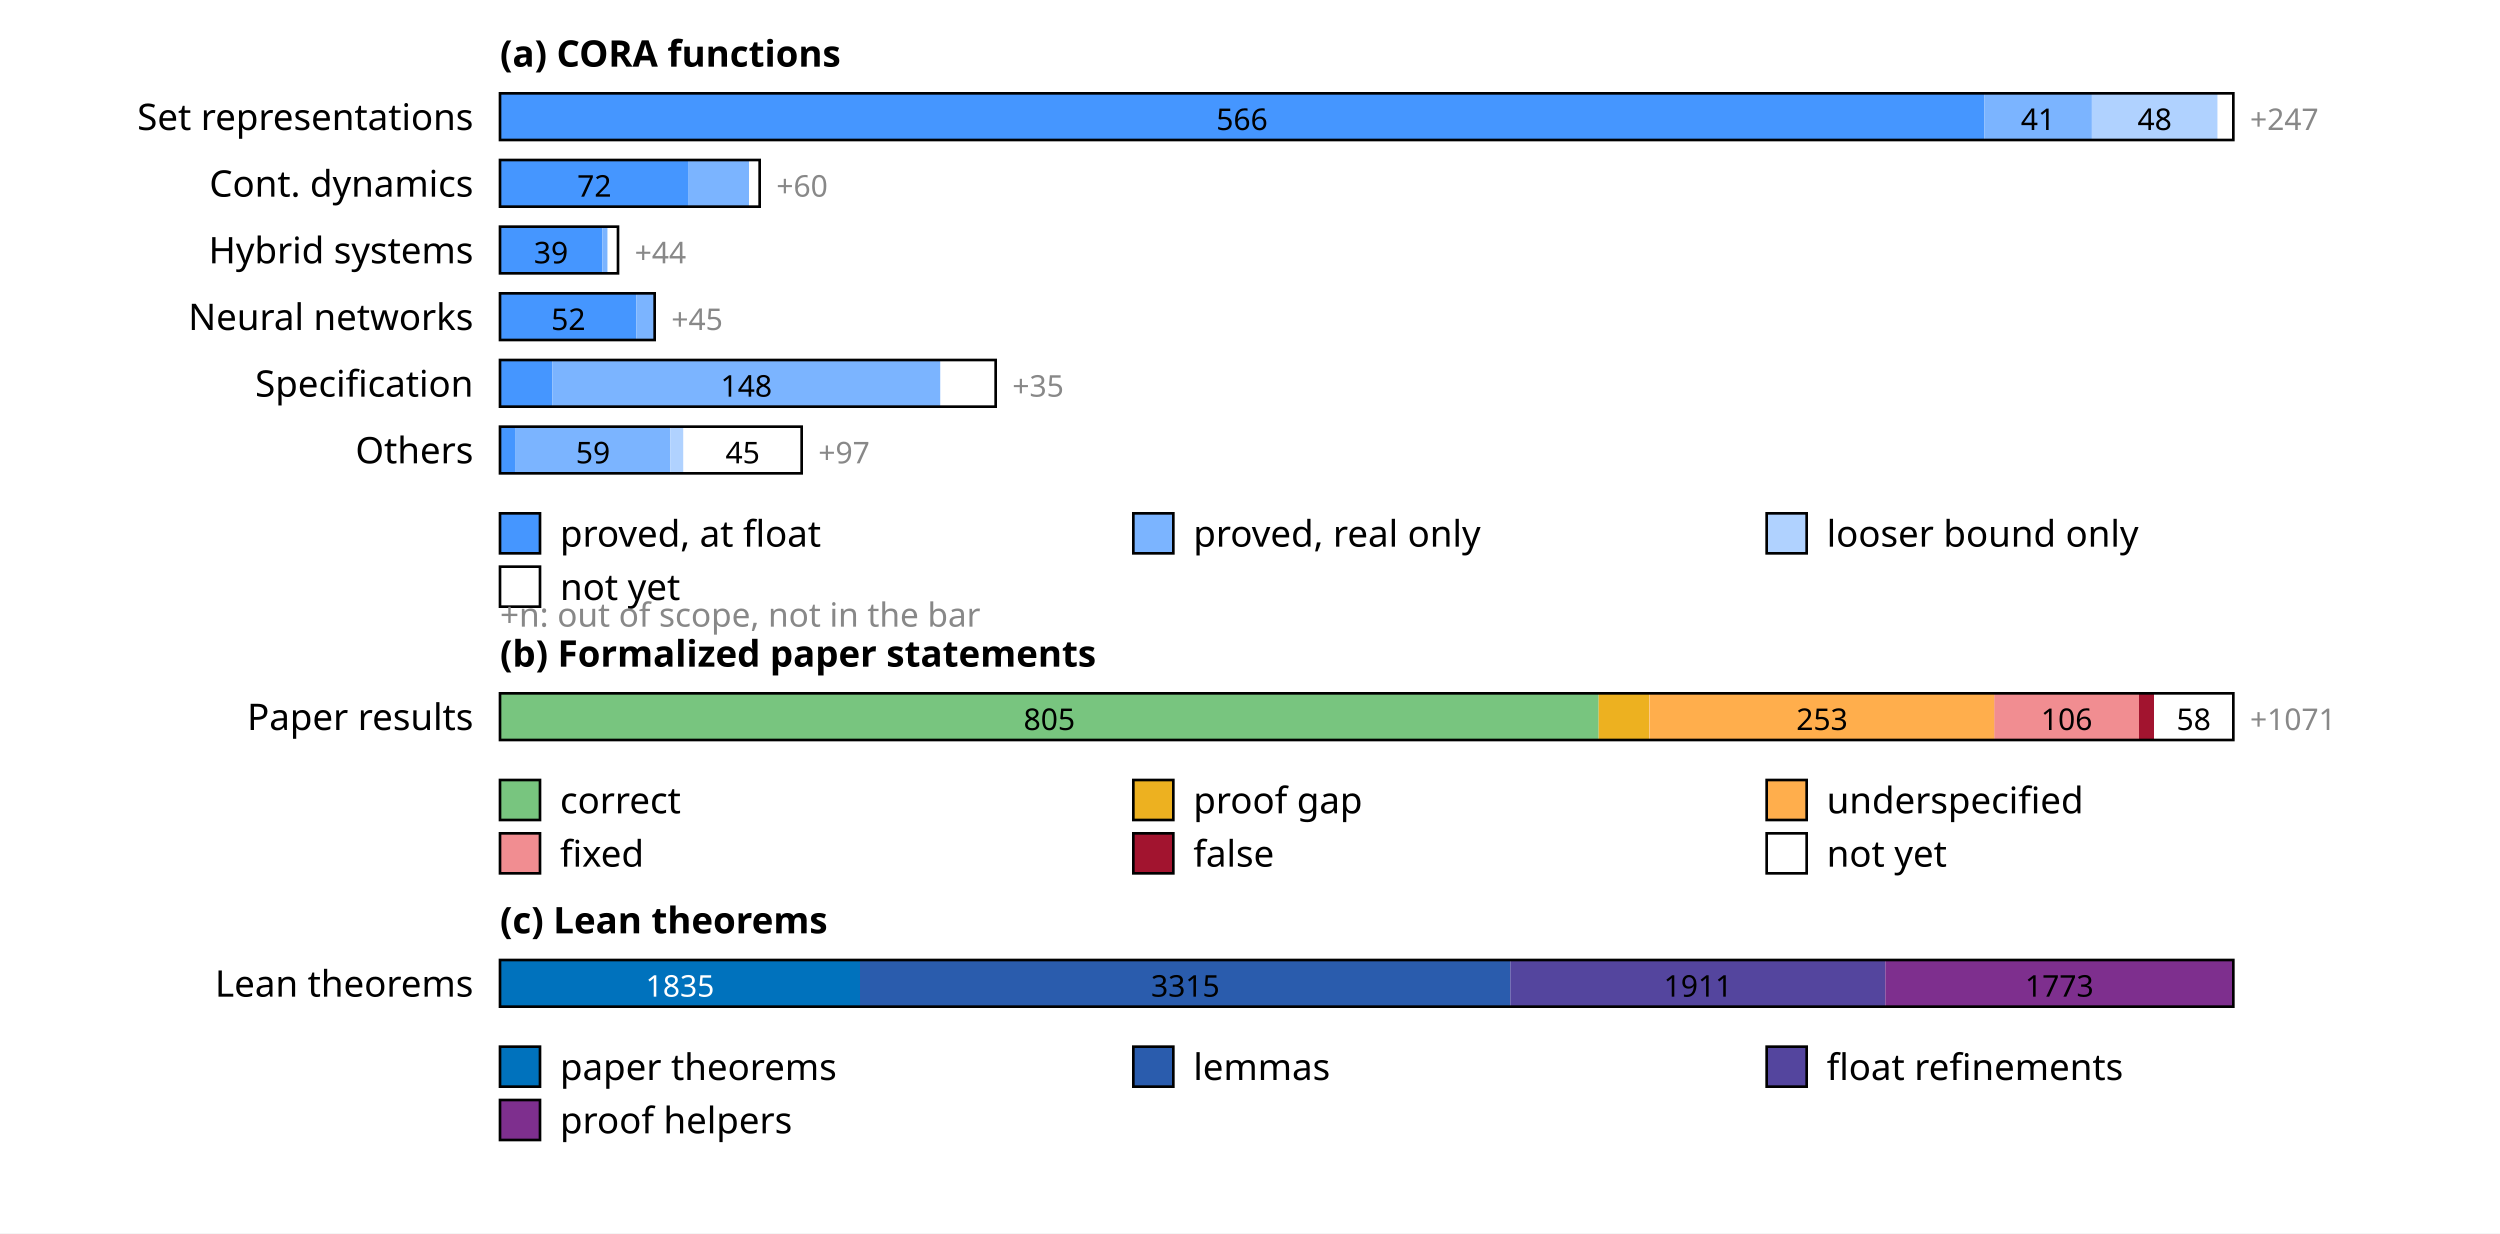
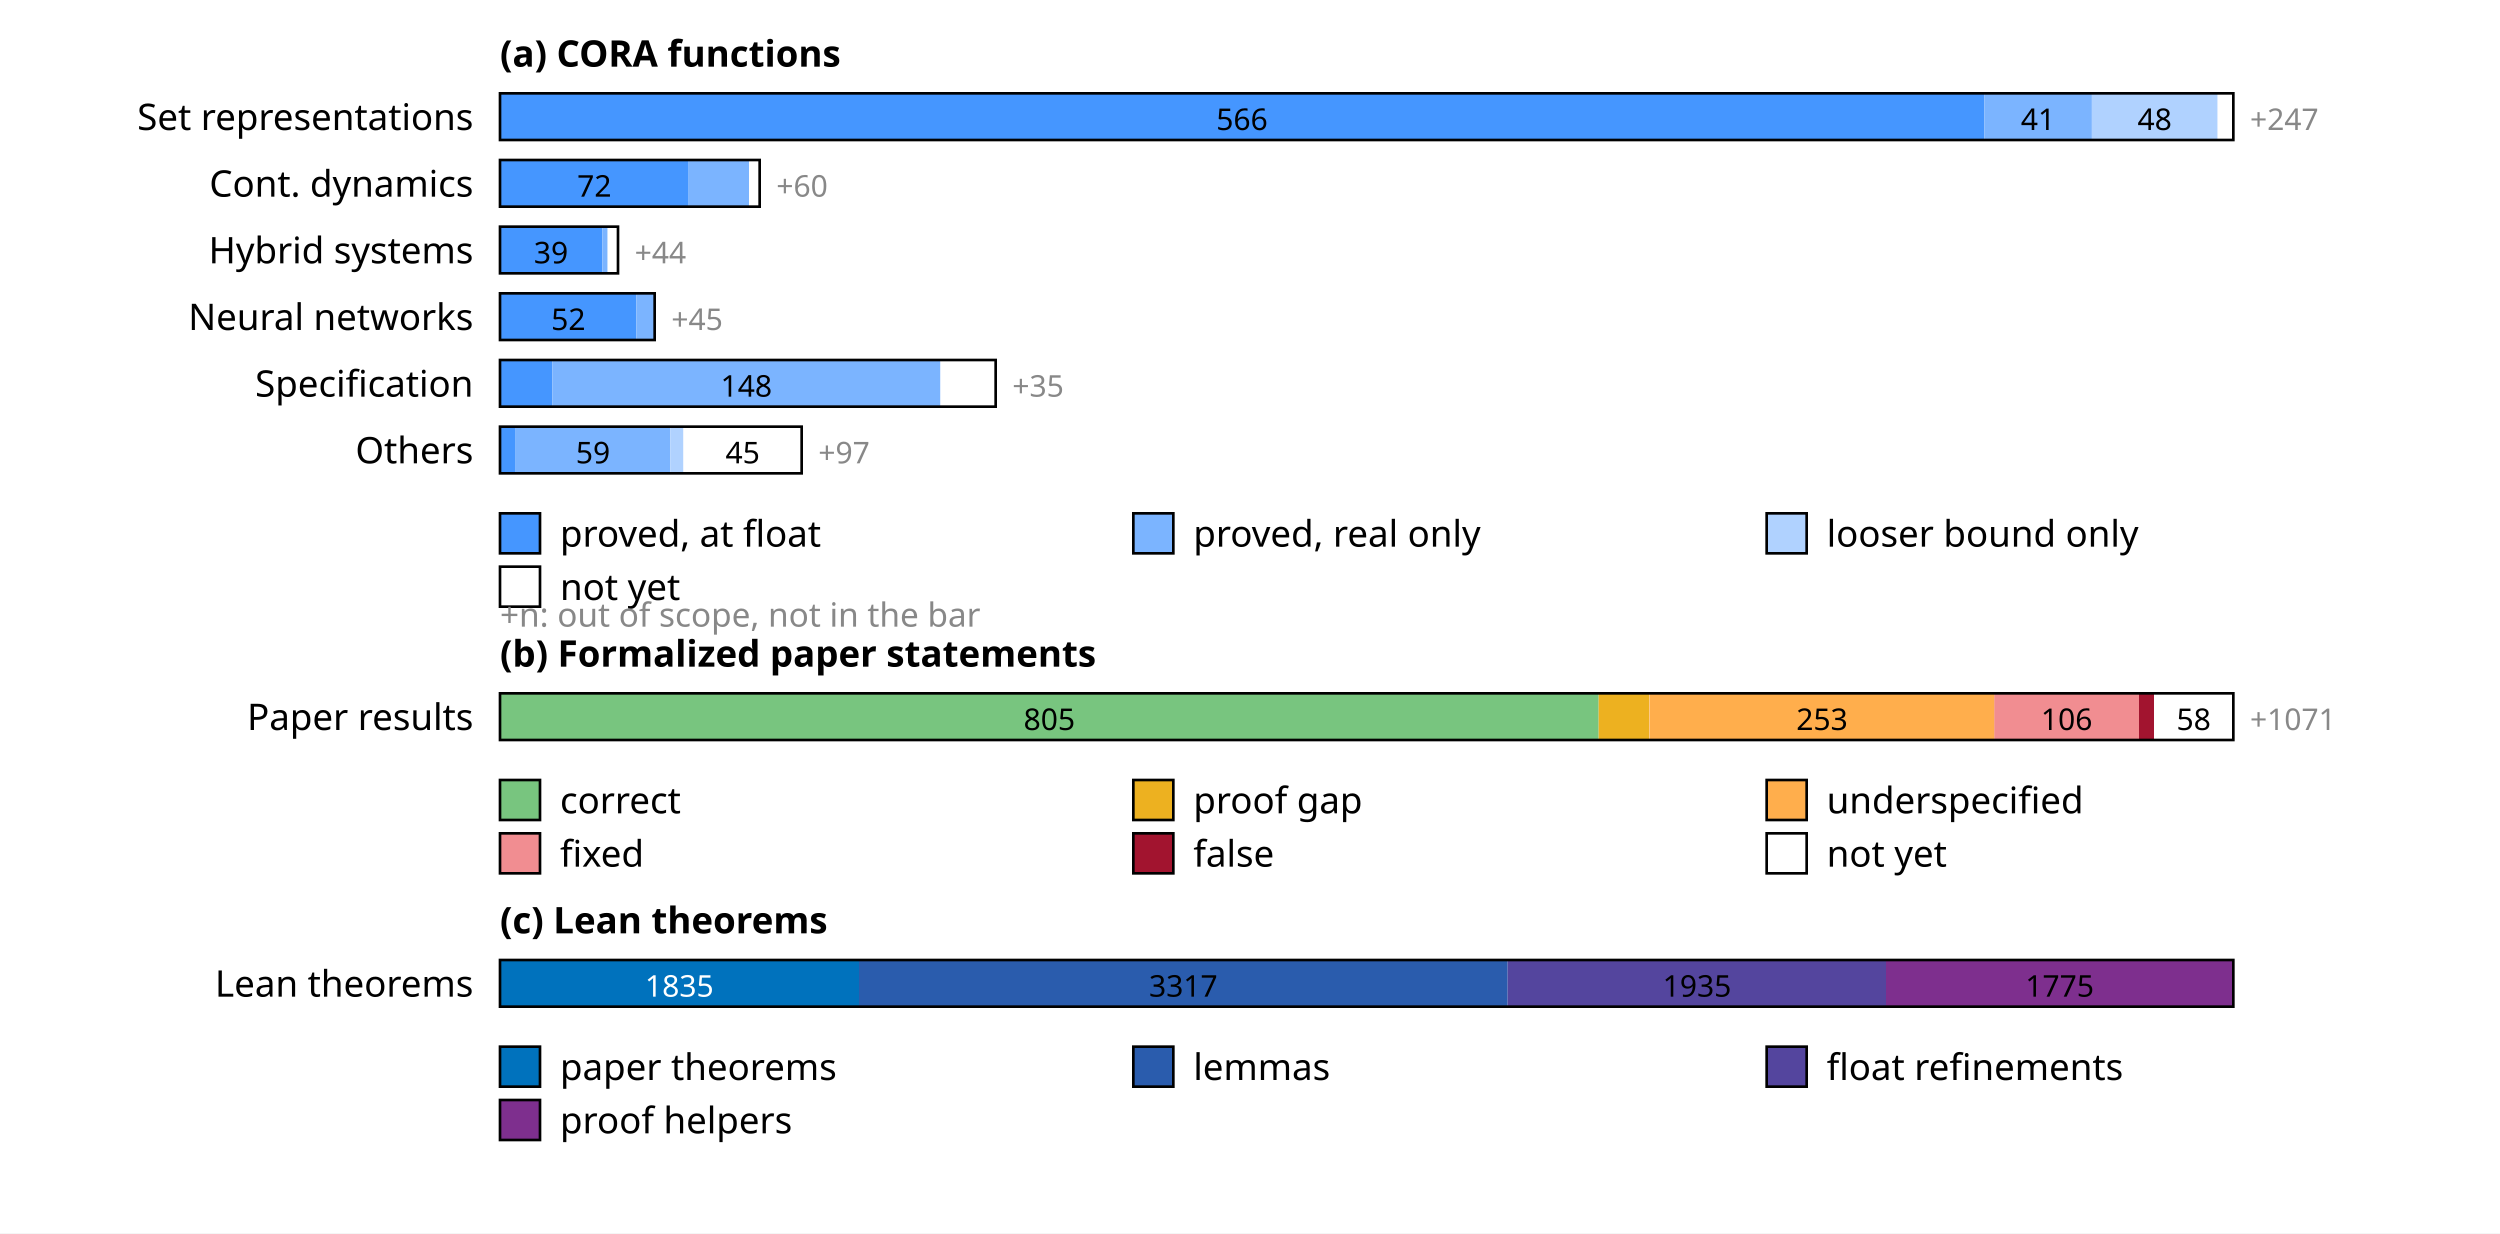
<svg xmlns="http://www.w3.org/2000/svg" width="750" height="370" font-family="sans-serif" font-size="11">
  <rect width="100%" height="100%" fill="white" />
  <text x="150" y="20" font-weight="bold">(a) CORA functions</text>
  <text x="142" y="39" text-anchor="end">Set representations</text>
  <rect x="150.0" y="28" width="445.3" height="14" fill="rgb(69,150,255)" />
  <text x="372.6" y="39" text-anchor="middle" font-size="9" fill="#000">566</text>
  <rect x="595.3" y="28" width="32.3" height="14" fill="rgb(123,180,255)" />
  <text x="611.4" y="39" text-anchor="middle" font-size="9" fill="#000">41</text>
  <rect x="627.5" y="28" width="37.8" height="14" fill="rgb(176,210,255)" />
  <text x="646.4" y="39" text-anchor="middle" font-size="9" fill="#000">48</text>
  <rect x="665.3" y="28" width="4.7" height="14" fill="rgb(255,255,255)" />
  <rect x="150" y="28" width="520.0" height="14" fill="none" stroke="#000" stroke-width="0.8" />
  <text x="675.0" y="39" font-size="9" fill="#888">+247</text>
  <text x="142" y="59" text-anchor="end">Cont. dynamics</text>
  <rect x="150.0" y="48" width="56.6" height="14" fill="rgb(69,150,255)" />
  <text x="178.3" y="59" text-anchor="middle" font-size="9" fill="#000">72</text>
  <rect x="206.6" y="48" width="18.1" height="14" fill="rgb(123,180,255)" />
  <rect x="224.7" y="48" width="3.1" height="14" fill="rgb(255,255,255)" />
  <rect x="150" y="48" width="77.9" height="14" fill="none" stroke="#000" stroke-width="0.8" />
  <text x="232.9" y="59" font-size="9" fill="#888">+60</text>
  <text x="142" y="79" text-anchor="end">Hybrid systems</text>
  <rect x="150.0" y="68" width="30.7" height="14" fill="rgb(69,150,255)" />
  <text x="165.3" y="79" text-anchor="middle" font-size="9" fill="#000">39</text>
  <rect x="180.7" y="68" width="1.6" height="14" fill="rgb(123,180,255)" />
  <rect x="182.3" y="68" width="3.1" height="14" fill="rgb(255,255,255)" />
  <rect x="150" y="68" width="35.4" height="14" fill="none" stroke="#000" stroke-width="0.8" />
  <text x="190.4" y="79" font-size="9" fill="#888">+44</text>
  <text x="142" y="99" text-anchor="end">Neural networks</text>
  <rect x="150.0" y="88" width="40.9" height="14" fill="rgb(69,150,255)" />
  <text x="170.5" y="99" text-anchor="middle" font-size="9" fill="#000">52</text>
  <rect x="190.9" y="88" width="5.5" height="14" fill="rgb(123,180,255)" />
  <rect x="150" y="88" width="46.4" height="14" fill="none" stroke="#000" stroke-width="0.8" />
  <text x="201.4" y="99" font-size="9" fill="#888">+45</text>
  <text x="142" y="119" text-anchor="end">Specification</text>
  <rect x="150.0" y="108" width="15.7" height="14" fill="rgb(69,150,255)" />
  <rect x="165.7" y="108" width="116.4" height="14" fill="rgb(123,180,255)" />
  <text x="223.9" y="119" text-anchor="middle" font-size="9" fill="#000">148</text>
  <rect x="282.2" y="108" width="16.5" height="14" fill="rgb(255,255,255)" />
  <rect x="150" y="108" width="148.7" height="14" fill="none" stroke="#000" stroke-width="0.8" />
  <text x="303.7" y="119" font-size="9" fill="#888">+35</text>
  <text x="142" y="139" text-anchor="end">Others</text>
  <rect x="150.0" y="128" width="4.7" height="14" fill="rgb(69,150,255)" />
  <rect x="154.7" y="128" width="46.4" height="14" fill="rgb(123,180,255)" />
  <text x="177.9" y="139" text-anchor="middle" font-size="9" fill="#000">59</text>
  <rect x="201.1" y="128" width="3.9" height="14" fill="rgb(176,210,255)" />
  <rect x="205.1" y="128" width="35.4" height="14" fill="rgb(255,255,255)" />
  <text x="222.8" y="139" text-anchor="middle" font-size="9" fill="#000">45</text>
  <rect x="150" y="128" width="90.5" height="14" fill="none" stroke="#000" stroke-width="0.8" />
  <text x="245.5" y="139" font-size="9" fill="#888">+97</text>
  <rect x="150" y="154" width="12" height="12" fill="rgb(69,150,255)" stroke="#000" stroke-width="0.8" />
  <text x="168" y="164">proved, at float</text>
  <rect x="340" y="154" width="12" height="12" fill="rgb(123,180,255)" stroke="#000" stroke-width="0.8" />
  <text x="358" y="164">proved, real only</text>
  <rect x="530" y="154" width="12" height="12" fill="rgb(176,210,255)" stroke="#000" stroke-width="0.8" />
  <text x="548" y="164">looser bound only</text>
  <rect x="150" y="170" width="12" height="12" fill="rgb(255,255,255)" stroke="#000" stroke-width="0.8" />
  <text x="168" y="180">not yet</text>
  <text x="150" y="188" font-size="10" fill="#888">+n: out of scope, not in the bar</text>
  <text x="150" y="200" font-weight="bold">(b) Formalized paper statements</text>
  <text x="142" y="219" text-anchor="end">Paper results</text>
  <rect x="150.0" y="208" width="329.6" height="14" fill="rgb(120,197,127)" />
  <text x="314.8" y="219" text-anchor="middle" font-size="9" fill="#000">805</text>
  <rect x="479.6" y="208" width="15.1" height="14" fill="rgb(237,177,32)" />
  <rect x="494.8" y="208" width="103.6" height="14" fill="rgb(255,174,76)" />
  <text x="546.6" y="219" text-anchor="middle" font-size="9" fill="#000">253</text>
  <rect x="598.3" y="208" width="43.4" height="14" fill="rgb(241,141,145)" />
  <text x="620.0" y="219" text-anchor="middle" font-size="9" fill="#000">106</text>
  <rect x="641.7" y="208" width="4.5" height="14" fill="rgb(162,20,47)" />
  <rect x="646.3" y="208" width="23.7" height="14" fill="rgb(255,255,255)" />
  <text x="658.1" y="219" text-anchor="middle" font-size="9" fill="#000">58</text>
  <rect x="150" y="208" width="520.0" height="14" fill="none" stroke="#000" stroke-width="0.8" />
  <text x="675.0" y="219" font-size="9" fill="#888">+1071</text>
  <rect x="150" y="234" width="12" height="12" fill="rgb(120,197,127)" stroke="#000" stroke-width="0.8" />
  <text x="168" y="244">correct</text>
  <rect x="340" y="234" width="12" height="12" fill="rgb(237,177,32)" stroke="#000" stroke-width="0.8" />
  <text x="358" y="244">proof gap</text>
  <rect x="530" y="234" width="12" height="12" fill="rgb(255,174,76)" stroke="#000" stroke-width="0.8" />
  <text x="548" y="244">underspecified</text>
  <rect x="150" y="250" width="12" height="12" fill="rgb(241,141,145)" stroke="#000" stroke-width="0.8" />
  <text x="168" y="260">fixed</text>
  <rect x="340" y="250" width="12" height="12" fill="rgb(162,20,47)" stroke="#000" stroke-width="0.8" />
  <text x="358" y="260">false</text>
  <rect x="530" y="250" width="12" height="12" fill="rgb(255,255,255)" stroke="#000" stroke-width="0.8" />
  <text x="548" y="260">not yet</text>
  <text x="150" y="280" font-weight="bold">(c) Lean theorems</text>
  <text x="142" y="299" text-anchor="end">Lean theorems</text>
-   <rect x="150.0" y="288" width="108.0" height="14" fill="rgb(0,114,189)" />
-   <text x="204.0" y="299" text-anchor="middle" font-size="9" fill="#fff">1835</text>
-   <rect x="258.0" y="288" width="195.1" height="14" fill="rgb(42,92,173)" />
-   <text x="355.6" y="299" text-anchor="middle" font-size="9" fill="#000">3315</text>
-   <rect x="453.1" y="288" width="112.5" height="14" fill="rgb(84,69,158)" />
-   <text x="509.4" y="299" text-anchor="middle" font-size="9" fill="#000">1911</text>
-   <rect x="565.6" y="288" width="104.4" height="14" fill="rgb(126,47,142)" />
-   <text x="617.8" y="299" text-anchor="middle" font-size="9" fill="#000">1773</text>
+   <rect x="150.0" y="288" width="107.7" height="14" fill="rgb(0,114,189)" />
+   <text x="203.8" y="299" text-anchor="middle" font-size="9" fill="#fff">1835</text>
+   <rect x="257.7" y="288" width="194.6" height="14" fill="rgb(42,92,173)" />
+   <text x="355.0" y="299" text-anchor="middle" font-size="9" fill="#000">3317</text>
+   <rect x="452.3" y="288" width="113.5" height="14" fill="rgb(84,69,158)" />
+   <text x="509.1" y="299" text-anchor="middle" font-size="9" fill="#000">1935</text>
+   <rect x="565.8" y="288" width="104.2" height="14" fill="rgb(126,47,142)" />
+   <text x="617.9" y="299" text-anchor="middle" font-size="9" fill="#000">1775</text>
  <rect x="150" y="288" width="520.0" height="14" fill="none" stroke="#000" stroke-width="0.8" />
  <rect x="150" y="314" width="12" height="12" fill="rgb(0,114,189)" stroke="#000" stroke-width="0.8" />
  <text x="168" y="324">paper theorems</text>
  <rect x="340" y="314" width="12" height="12" fill="rgb(42,92,173)" stroke="#000" stroke-width="0.8" />
  <text x="358" y="324">lemmas</text>
  <rect x="530" y="314" width="12" height="12" fill="rgb(84,69,158)" stroke="#000" stroke-width="0.8" />
  <text x="548" y="324">float refinements</text>
  <rect x="150" y="330" width="12" height="12" fill="rgb(126,47,142)" stroke="#000" stroke-width="0.8" />
  <text x="168" y="340">proof helpers</text>
</svg>
